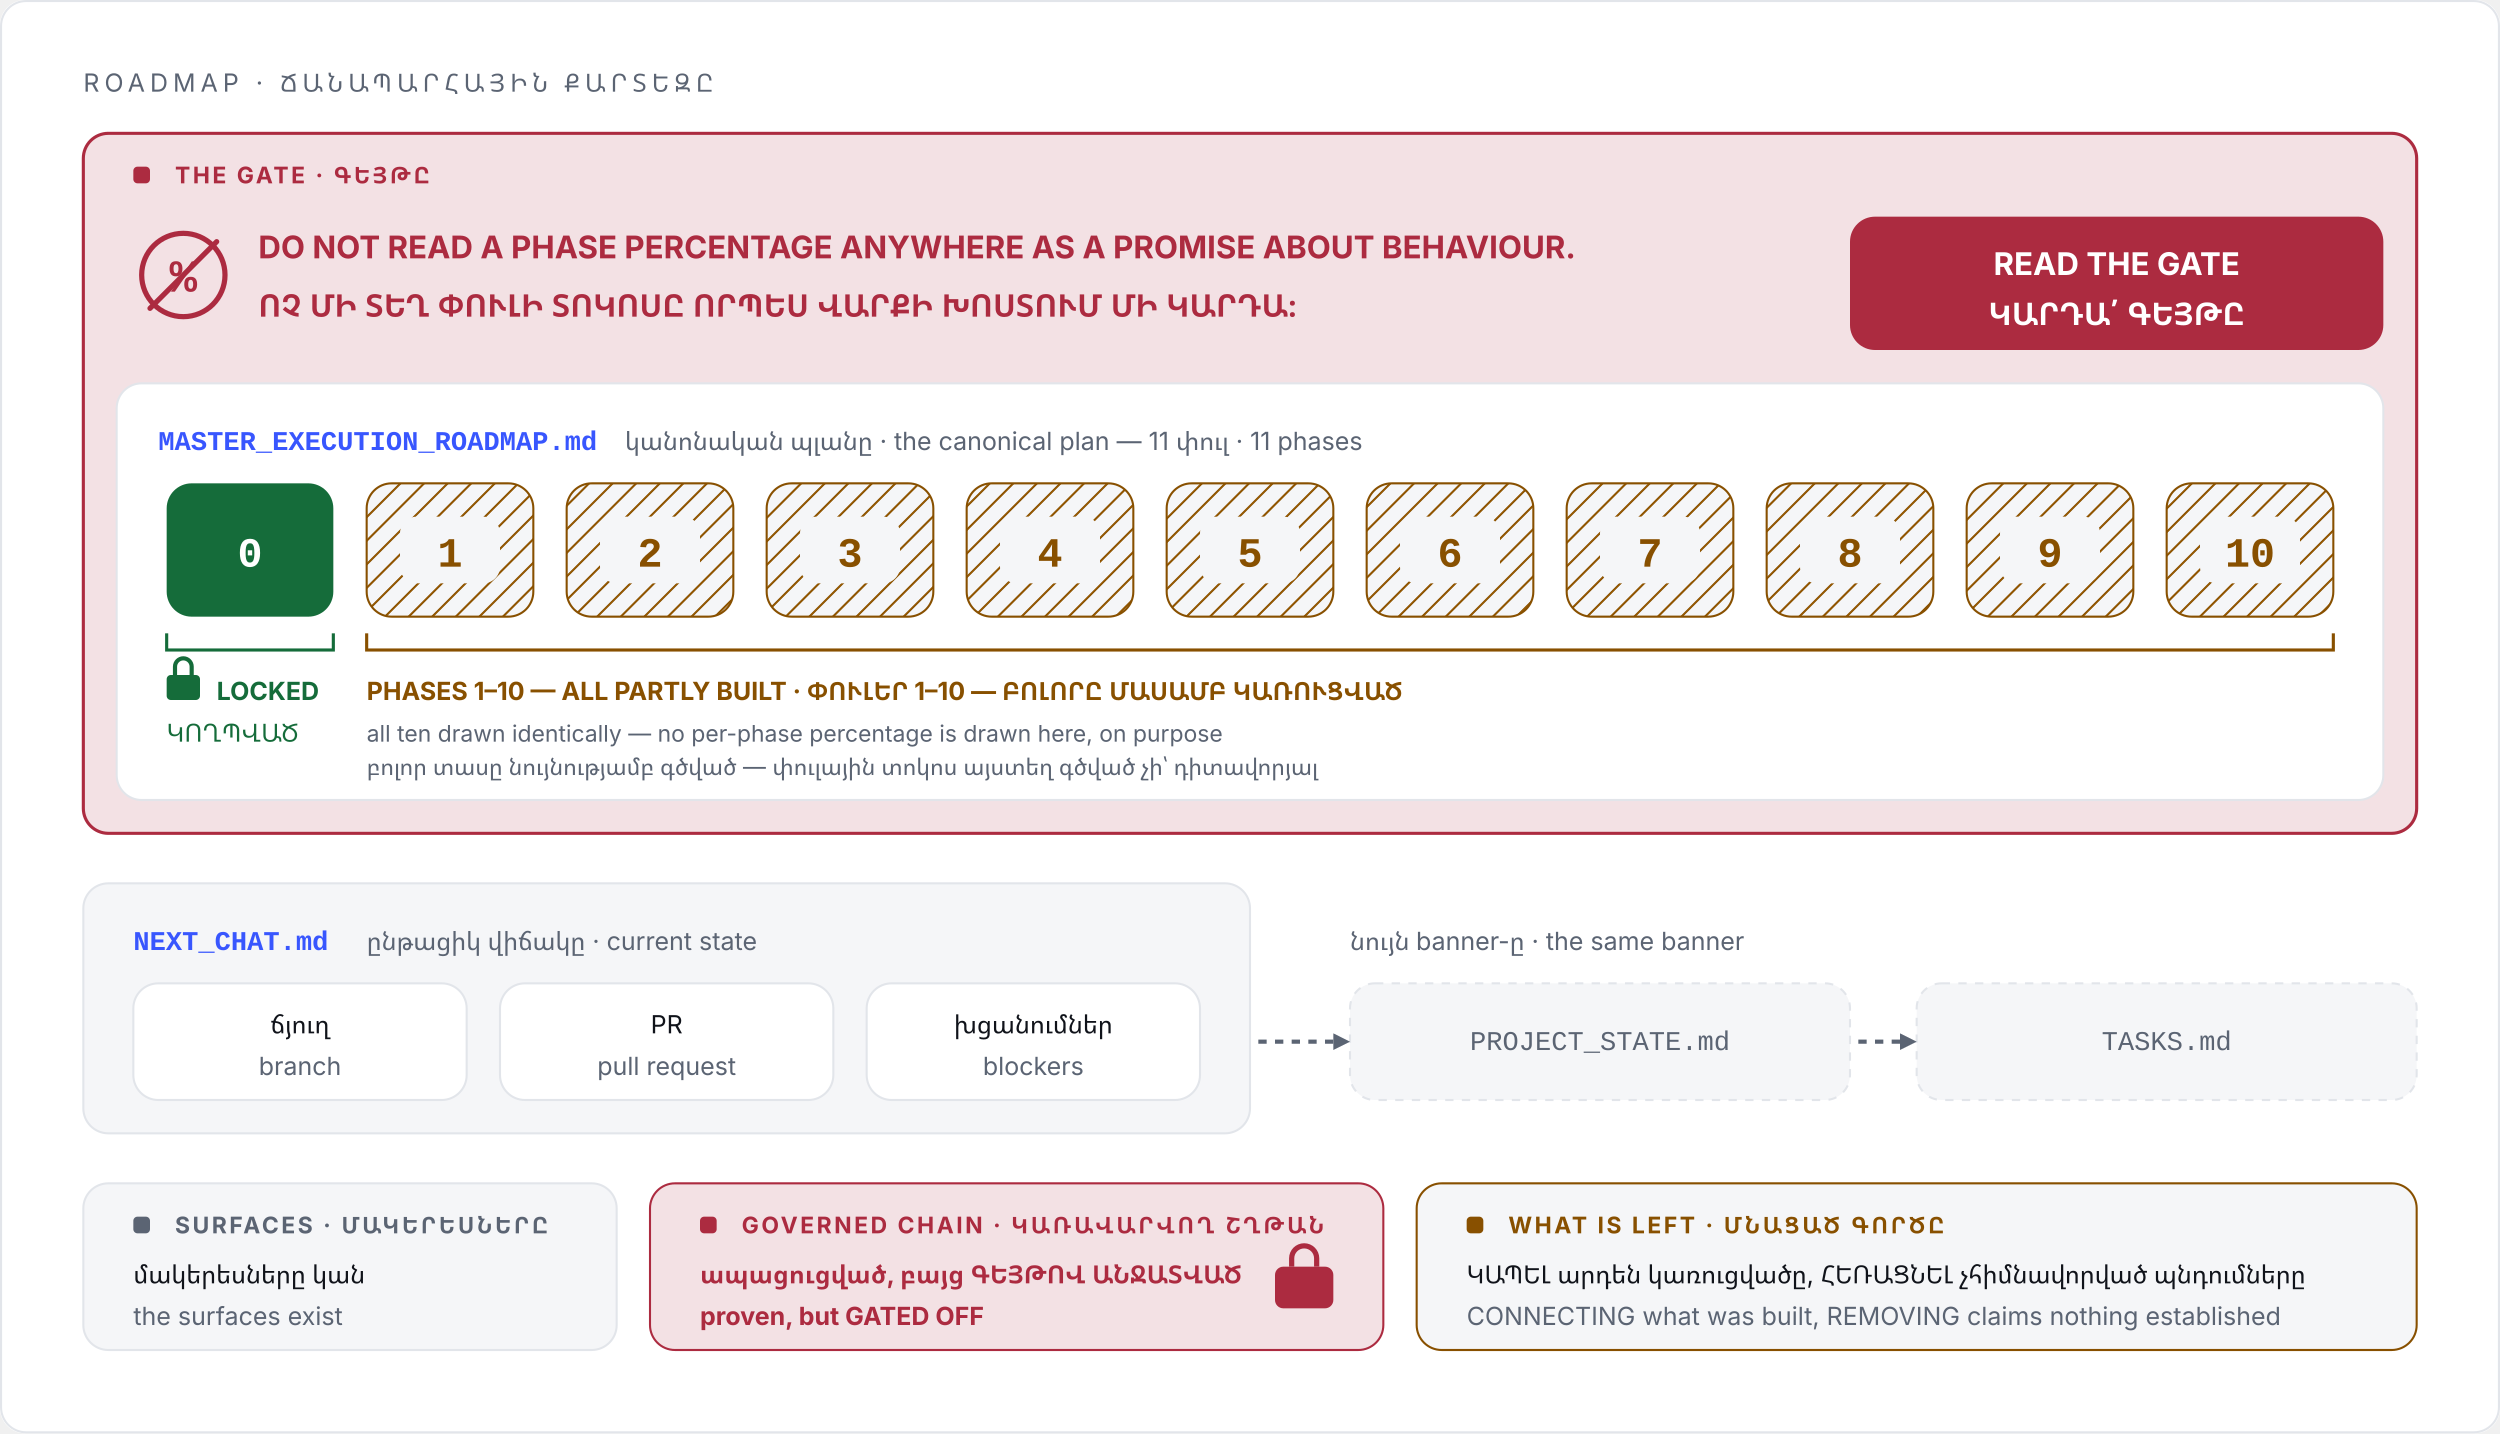
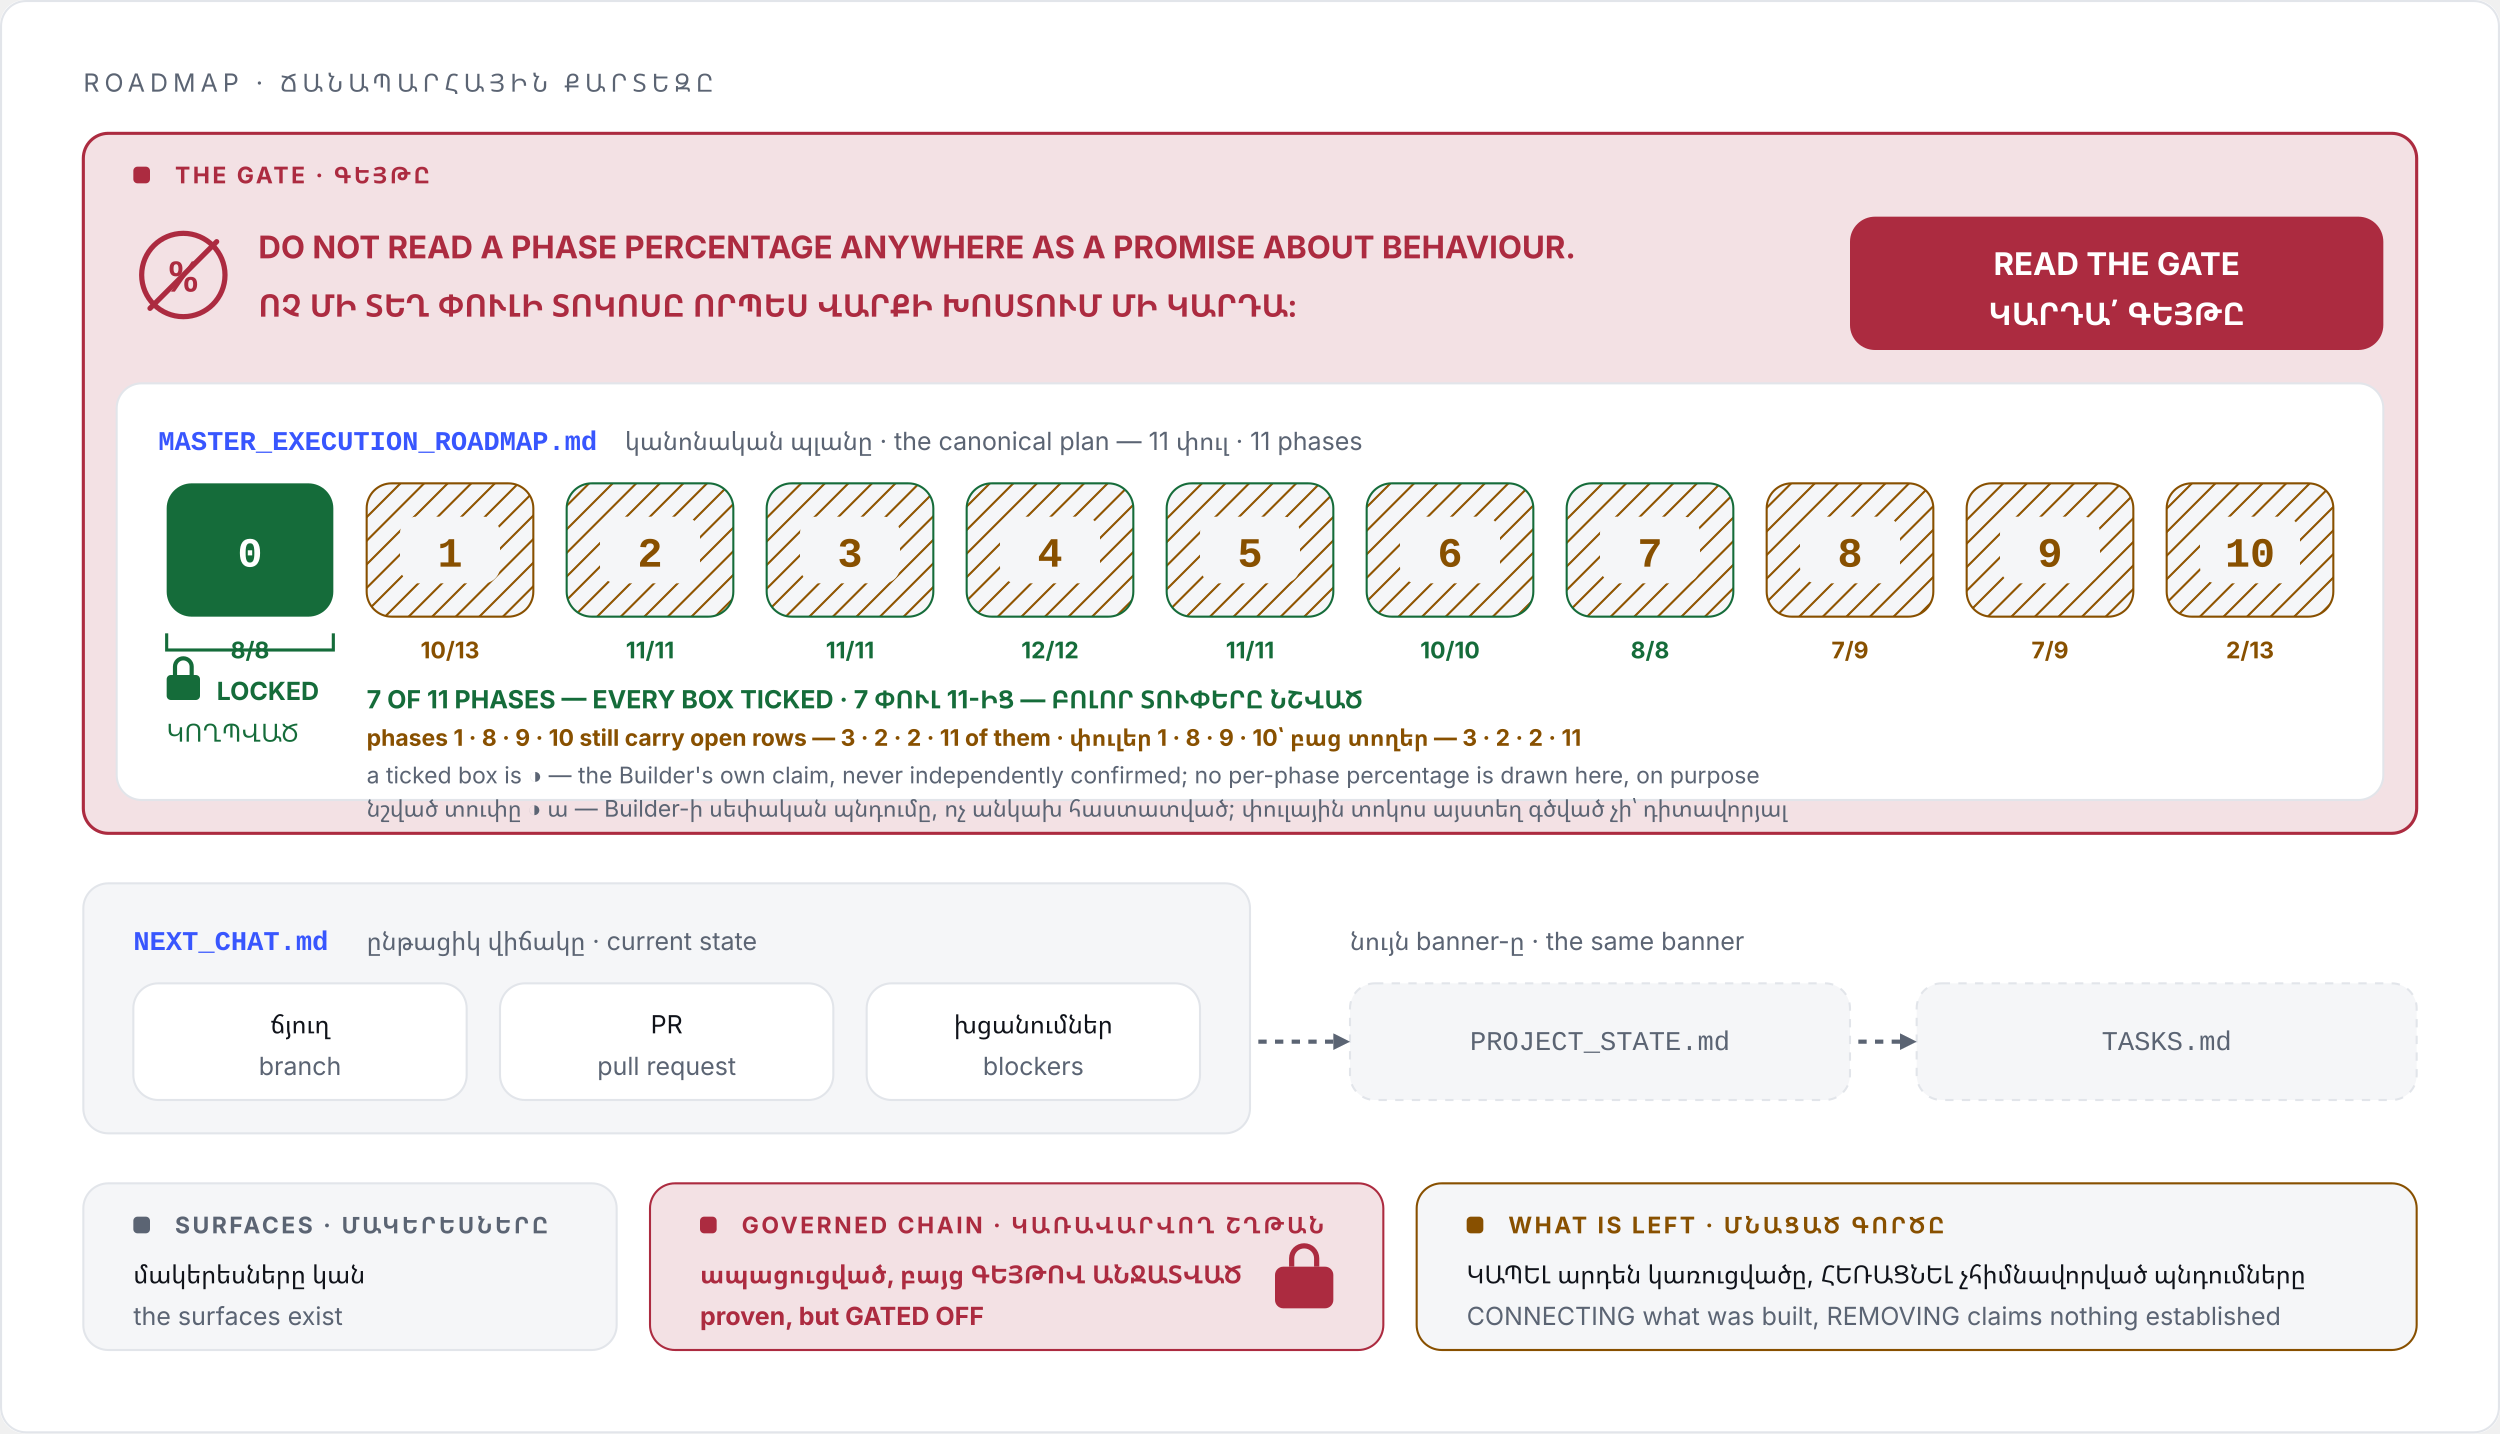
<svg xmlns="http://www.w3.org/2000/svg" viewBox="0 0 1200 688" width="1200" height="688" role="img" aria-labelledby="t d" font-family="Inter, 'Segoe UI', system-ui, -apple-system, 'Noto Sans Armenian', Arial, sans-serif">
  <defs>
    <pattern id="partly" width="8" height="8" patternUnits="userSpaceOnUse" patternTransform="rotate(45)">
      <line x1="4" y1="0" x2="4" y2="8" stroke="#885000" stroke-width="1" />
    </pattern>
  </defs>
  <rect x="0" y="0" width="1200" height="688" rx="12" fill="#ffffff" />
  <rect x="0.5" y="0.5" width="1199" height="687" rx="12" fill="none" stroke="#e2e5ea" />
  <text x="40" y="44" font-size="12" letter-spacing="2.4" fill="#5b6473">ROADMAP · ՃԱՆԱՊԱՐՀԱՅԻՆ ՔԱՐՏԵԶԸ</text>
  <rect x="40" y="64" width="1120" height="336" rx="12" fill="#f3e1e4" stroke="#ac2b40" stroke-width="1.5" />
  <rect x="64" y="80" width="8" height="8" rx="2" fill="#ac2b40" />
  <text x="84" y="88" font-size="11" font-weight="700" letter-spacing="1.2" fill="#ac2b40">THE GATE · ԳԵՅԹԸ</text>
  <circle cx="88" cy="132" r="20" fill="none" stroke="#ac2b40" stroke-width="2.5" />
  <text x="88" y="140" font-size="22" font-weight="700" font-family="'JetBrains Mono', 'Cascadia Code', ui-monospace, Consolas, 'Courier New', monospace" fill="#ac2b40" text-anchor="middle">%</text>
  <line x1="72" y1="148" x2="104" y2="116" stroke="#ac2b40" stroke-width="2.5" stroke-linecap="round" />
  <text x="124" y="124" font-size="15" font-weight="700" fill="#ac2b40">DO NOT READ A PHASE PERCENTAGE ANYWHERE AS A PROMISE ABOUT BEHAVIOUR.</text>
  <text x="124" y="152" font-size="15" font-weight="700" fill="#ac2b40">ՈՉ ՄԻ ՏԵՂ ՓՈՒԼԻ ՏՈԿՈՍԸ ՈՐՊԵՍ ՎԱՐՔԻ ԽՈՍՏՈՒՄ ՄԻ ԿԱՐԴԱ։</text>
  <rect x="888" y="104" width="256" height="64" rx="12" fill="#ac2b40" />
  <text x="1016" y="132" font-size="15" font-weight="700" fill="#ffffff" text-anchor="middle">READ THE GATE</text>
  <text x="1016" y="156" font-size="15" font-weight="700" fill="#ffffff" text-anchor="middle">ԿԱՐԴԱ՛ ԳԵՅԹԸ</text>
  <rect x="56" y="184" width="1088" height="200" rx="12" fill="#ffffff" stroke="#e2e5ea" />
  <text x="76" y="216" font-size="13" font-weight="700" font-family="'JetBrains Mono', 'Cascadia Code', ui-monospace, Consolas, 'Courier New', monospace" fill="#3856fe">MASTER_EXECUTION_ROADMAP.md</text>
  <text x="300" y="216" font-size="12" fill="#5b6473">կանոնական պլանը · the canonical plan — 11 փուլ · 11 phases</text>
  <rect x="80" y="232" width="80" height="64" rx="12" fill="#156c3a" />
  <text x="120" y="272" font-size="20" font-weight="700" font-family="'JetBrains Mono', 'Cascadia Code', ui-monospace, Consolas, 'Courier New', monospace" fill="#ffffff" text-anchor="middle">0</text>
  <rect x="176" y="232" width="80" height="64" rx="12" fill="#f5f6f8" />
  <rect x="176" y="232" width="80" height="64" rx="12" fill="url(#partly)" stroke="#885000" />
  <rect x="192" y="248" width="48" height="32" rx="8" fill="#f5f6f8" />
  <text x="216" y="272" font-size="20" font-weight="700" font-family="'JetBrains Mono', 'Cascadia Code', ui-monospace, Consolas, 'Courier New', monospace" fill="#885000" text-anchor="middle">1</text>
  <rect x="272" y="232" width="80" height="64" rx="12" fill="#f5f6f8" />
-   <rect x="272" y="232" width="80" height="64" rx="12" fill="url(#partly)" stroke="#885000" />
+   <rect x="272" y="232" width="80" height="64" rx="12" fill="url(#partly)" stroke="#156c3a" />
  <rect x="288" y="248" width="48" height="32" rx="8" fill="#f5f6f8" />
  <text x="312" y="272" font-size="20" font-weight="700" font-family="'JetBrains Mono', 'Cascadia Code', ui-monospace, Consolas, 'Courier New', monospace" fill="#885000" text-anchor="middle">2</text>
  <rect x="368" y="232" width="80" height="64" rx="12" fill="#f5f6f8" />
-   <rect x="368" y="232" width="80" height="64" rx="12" fill="url(#partly)" stroke="#885000" />
+   <rect x="368" y="232" width="80" height="64" rx="12" fill="url(#partly)" stroke="#156c3a" />
  <rect x="384" y="248" width="48" height="32" rx="8" fill="#f5f6f8" />
  <text x="408" y="272" font-size="20" font-weight="700" font-family="'JetBrains Mono', 'Cascadia Code', ui-monospace, Consolas, 'Courier New', monospace" fill="#885000" text-anchor="middle">3</text>
  <rect x="464" y="232" width="80" height="64" rx="12" fill="#f5f6f8" />
-   <rect x="464" y="232" width="80" height="64" rx="12" fill="url(#partly)" stroke="#885000" />
+   <rect x="464" y="232" width="80" height="64" rx="12" fill="url(#partly)" stroke="#156c3a" />
  <rect x="480" y="248" width="48" height="32" rx="8" fill="#f5f6f8" />
  <text x="504" y="272" font-size="20" font-weight="700" font-family="'JetBrains Mono', 'Cascadia Code', ui-monospace, Consolas, 'Courier New', monospace" fill="#885000" text-anchor="middle">4</text>
  <rect x="560" y="232" width="80" height="64" rx="12" fill="#f5f6f8" />
-   <rect x="560" y="232" width="80" height="64" rx="12" fill="url(#partly)" stroke="#885000" />
+   <rect x="560" y="232" width="80" height="64" rx="12" fill="url(#partly)" stroke="#156c3a" />
  <rect x="576" y="248" width="48" height="32" rx="8" fill="#f5f6f8" />
  <text x="600" y="272" font-size="20" font-weight="700" font-family="'JetBrains Mono', 'Cascadia Code', ui-monospace, Consolas, 'Courier New', monospace" fill="#885000" text-anchor="middle">5</text>
  <rect x="656" y="232" width="80" height="64" rx="12" fill="#f5f6f8" />
-   <rect x="656" y="232" width="80" height="64" rx="12" fill="url(#partly)" stroke="#885000" />
+   <rect x="656" y="232" width="80" height="64" rx="12" fill="url(#partly)" stroke="#156c3a" />
  <rect x="672" y="248" width="48" height="32" rx="8" fill="#f5f6f8" />
  <text x="696" y="272" font-size="20" font-weight="700" font-family="'JetBrains Mono', 'Cascadia Code', ui-monospace, Consolas, 'Courier New', monospace" fill="#885000" text-anchor="middle">6</text>
  <rect x="752" y="232" width="80" height="64" rx="12" fill="#f5f6f8" />
-   <rect x="752" y="232" width="80" height="64" rx="12" fill="url(#partly)" stroke="#885000" />
+   <rect x="752" y="232" width="80" height="64" rx="12" fill="url(#partly)" stroke="#156c3a" />
  <rect x="768" y="248" width="48" height="32" rx="8" fill="#f5f6f8" />
  <text x="792" y="272" font-size="20" font-weight="700" font-family="'JetBrains Mono', 'Cascadia Code', ui-monospace, Consolas, 'Courier New', monospace" fill="#885000" text-anchor="middle">7</text>
  <rect x="848" y="232" width="80" height="64" rx="12" fill="#f5f6f8" />
  <rect x="848" y="232" width="80" height="64" rx="12" fill="url(#partly)" stroke="#885000" />
  <rect x="864" y="248" width="48" height="32" rx="8" fill="#f5f6f8" />
  <text x="888" y="272" font-size="20" font-weight="700" font-family="'JetBrains Mono', 'Cascadia Code', ui-monospace, Consolas, 'Courier New', monospace" fill="#885000" text-anchor="middle">8</text>
  <rect x="944" y="232" width="80" height="64" rx="12" fill="#f5f6f8" />
  <rect x="944" y="232" width="80" height="64" rx="12" fill="url(#partly)" stroke="#885000" />
  <rect x="960" y="248" width="48" height="32" rx="8" fill="#f5f6f8" />
  <text x="984" y="272" font-size="20" font-weight="700" font-family="'JetBrains Mono', 'Cascadia Code', ui-monospace, Consolas, 'Courier New', monospace" fill="#885000" text-anchor="middle">9</text>
  <rect x="1040" y="232" width="80" height="64" rx="12" fill="#f5f6f8" />
  <rect x="1040" y="232" width="80" height="64" rx="12" fill="url(#partly)" stroke="#885000" />
  <rect x="1056" y="248" width="48" height="32" rx="8" fill="#f5f6f8" />
  <text x="1080" y="272" font-size="20" font-weight="700" font-family="'JetBrains Mono', 'Cascadia Code', ui-monospace, Consolas, 'Courier New', monospace" fill="#885000" text-anchor="middle">10</text>
  <path d="M80 304 V312 H160 V304" fill="none" stroke="#156c3a" stroke-width="1.5" />
  <path d="M84 324 V320 A4 4 0 0 1 92 320 V324" fill="none" stroke="#156c3a" stroke-width="2" />
  <rect x="80" y="324" width="16" height="12" rx="2" fill="#156c3a" />
  <text x="104" y="336" font-size="12" font-weight="700" fill="#156c3a">LOCKED</text>
  <text x="80" y="356" font-size="12" fill="#156c3a">ԿՈՂՊՎԱԾ</text>
-   <path d="M176 304 V312 H1120 V304" fill="none" stroke="#885000" stroke-width="1.5" />
-   <text x="176" y="336" font-size="12" font-weight="700" fill="#885000">PHASES 1–10 — ALL PARTLY BUILT · ՓՈՒԼԵՐ 1–10 — ԲՈԼՈՐԸ ՄԱՍԱՄԲ ԿԱՌՈՒՑՎԱԾ</text>
-   <text x="176" y="356" font-size="11" fill="#5b6473">all ten drawn identically — no per-phase percentage is drawn here, on purpose</text>
-   <text x="176" y="372" font-size="11" fill="#5b6473">բոլոր տասը նույնությամբ գծված — փուլային տոկոս այստեղ գծված չի՝ դիտավորյալ</text>
+   <text x="120" y="316" font-size="11" font-weight="700" fill="#156c3a" text-anchor="middle">8/8</text>
+   <text x="216" y="316" font-size="11" font-weight="700" fill="#885000" text-anchor="middle">10/13</text>
+   <text x="312" y="316" font-size="11" font-weight="700" fill="#156c3a" text-anchor="middle">11/11</text>
+   <text x="408" y="316" font-size="11" font-weight="700" fill="#156c3a" text-anchor="middle">11/11</text>
+   <text x="504" y="316" font-size="11" font-weight="700" fill="#156c3a" text-anchor="middle">12/12</text>
+   <text x="600" y="316" font-size="11" font-weight="700" fill="#156c3a" text-anchor="middle">11/11</text>
+   <text x="696" y="316" font-size="11" font-weight="700" fill="#156c3a" text-anchor="middle">10/10</text>
+   <text x="792" y="316" font-size="11" font-weight="700" fill="#156c3a" text-anchor="middle">8/8</text>
+   <text x="888" y="316" font-size="11" font-weight="700" fill="#885000" text-anchor="middle">7/9</text>
+   <text x="984" y="316" font-size="11" font-weight="700" fill="#885000" text-anchor="middle">7/9</text>
+   <text x="1080" y="316" font-size="11" font-weight="700" fill="#885000" text-anchor="middle">2/13</text>
+   <text x="176" y="340" font-size="12" font-weight="700" fill="#156c3a">7 OF 11 PHASES — EVERY BOX TICKED · 7 ՓՈՒԼ 11-ԻՑ — ԲՈԼՈՐ ՏՈՒՓԵՐԸ ՆՇՎԱԾ</text>
+   <text x="176" y="358" font-size="11" font-weight="700" fill="#885000">phases 1 · 8 · 9 · 10 still carry open rows — 3 · 2 · 2 · 11 of them · փուլեր 1 · 8 · 9 · 10՝ բաց տողեր — 3 · 2 · 2 · 11</text>
+   <text x="176" y="376" font-size="11" fill="#5b6473">a ticked box is ◑ — the Builder's own claim, never independently confirmed; no per-phase percentage is drawn here, on purpose</text>
+   <text x="176" y="392" font-size="11" fill="#5b6473">նշված տուփը ◑ ա — Builder-ի սեփական պնդումը, ոչ անկախ հաստատված; փուլային տոկոս այստեղ գծված չի՝ դիտավորյալ</text>
  <rect x="40" y="424" width="560" height="120" rx="12" fill="#f5f6f8" stroke="#e2e5ea" />
  <text x="64" y="456" font-size="13" font-weight="700" font-family="'JetBrains Mono', 'Cascadia Code', ui-monospace, Consolas, 'Courier New', monospace" fill="#3856fe">NEXT_CHAT.md</text>
  <text x="176" y="456" font-size="12" fill="#5b6473">ընթացիկ վիճակը · current state</text>
  <rect x="64" y="472" width="160" height="56" rx="12" fill="#ffffff" stroke="#e2e5ea" />
  <text x="144" y="496" font-size="12" fill="#10131a" text-anchor="middle">ճյուղ</text>
  <text x="144" y="516" font-size="12" fill="#5b6473" text-anchor="middle">branch</text>
  <rect x="240" y="472" width="160" height="56" rx="12" fill="#ffffff" stroke="#e2e5ea" />
  <text x="320" y="496" font-size="12" fill="#10131a" text-anchor="middle">PR</text>
  <text x="320" y="516" font-size="12" fill="#5b6473" text-anchor="middle">pull request</text>
  <rect x="416" y="472" width="160" height="56" rx="12" fill="#ffffff" stroke="#e2e5ea" />
  <text x="496" y="496" font-size="12" fill="#10131a" text-anchor="middle">խցանումներ</text>
  <text x="496" y="516" font-size="12" fill="#5b6473" text-anchor="middle">blockers</text>
  <text x="648" y="456" font-size="12" fill="#5b6473">նույն banner-ը · the same banner</text>
  <rect x="648" y="472" width="240" height="56" rx="12" fill="#f5f6f8" stroke="#e2e5ea" stroke-dasharray="4 4" />
  <text x="768" y="504" font-size="13" font-family="'JetBrains Mono', 'Cascadia Code', ui-monospace, Consolas, 'Courier New', monospace" fill="#5b6473" text-anchor="middle">PROJECT_STATE.md</text>
  <rect x="920" y="472" width="240" height="56" rx="12" fill="#f5f6f8" stroke="#e2e5ea" stroke-dasharray="4 4" />
  <text x="1040" y="504" font-size="13" font-family="'JetBrains Mono', 'Cascadia Code', ui-monospace, Consolas, 'Courier New', monospace" fill="#5b6473" text-anchor="middle">TASKS.md</text>
  <line x1="604" y1="500" x2="640" y2="500" stroke="#5b6473" stroke-width="2" stroke-dasharray="4 4" />
  <polygon points="640,496 648,500 640,504" fill="#5b6473" />
  <line x1="892" y1="500" x2="912" y2="500" stroke="#5b6473" stroke-width="2" stroke-dasharray="4 4" />
  <polygon points="912,496 920,500 912,504" fill="#5b6473" />
  <rect x="40" y="568" width="256" height="80" rx="12" fill="#f5f6f8" stroke="#e2e5ea" />
  <rect x="64" y="584" width="8" height="8" rx="2" fill="#5b6473" />
  <text x="84" y="592" font-size="11" font-weight="700" letter-spacing="1.2" fill="#5b6473">SURFACES · ՄԱԿԵՐԵՍՆԵՐԸ</text>
  <text x="64" y="616" font-size="12" fill="#10131a">մակերեսները կան</text>
  <text x="64" y="636" font-size="12" fill="#5b6473">the surfaces exist</text>
  <rect x="312" y="568" width="352" height="80" rx="12" fill="#f3e1e4" stroke="#ac2b40" />
  <rect x="336" y="584" width="8" height="8" rx="2" fill="#ac2b40" />
  <text x="356" y="592" font-size="11" font-weight="700" letter-spacing="1.2" fill="#ac2b40">GOVERNED CHAIN · ԿԱՌԱՎԱՐՎՈՂ ՇՂԹԱՆ</text>
  <path d="M620 608 V604 A6 6 0 0 1 632 604 V608" fill="none" stroke="#ac2b40" stroke-width="2.5" />
  <rect x="612" y="608" width="28" height="20" rx="4" fill="#ac2b40" />
  <text x="336" y="616" font-size="12" font-weight="700" fill="#ac2b40">ապացուցված, բայց ԳԵՅԹՈՎ ԱՆՋԱՏՎԱԾ</text>
  <text x="336" y="636" font-size="12" font-weight="700" fill="#ac2b40">proven, but GATED OFF</text>
  <rect x="680" y="568" width="480" height="80" rx="12" fill="#f5f6f8" stroke="#885000" />
  <rect x="704" y="584" width="8" height="8" rx="2" fill="#885000" />
  <text x="724" y="592" font-size="11" font-weight="700" letter-spacing="1.2" fill="#885000">WHAT IS LEFT · ՄՆԱՑԱԾ ԳՈՐԾԸ</text>
  <text x="704" y="616" font-size="12" fill="#10131a">ԿԱՊԵԼ արդեն կառուցվածը, ՀԵՌԱՑՆԵԼ չհիմնավորված պնդումները</text>
  <text x="704" y="636" font-size="12" fill="#5b6473">CONNECTING what was built, REMOVING claims nothing established</text>
</svg>
